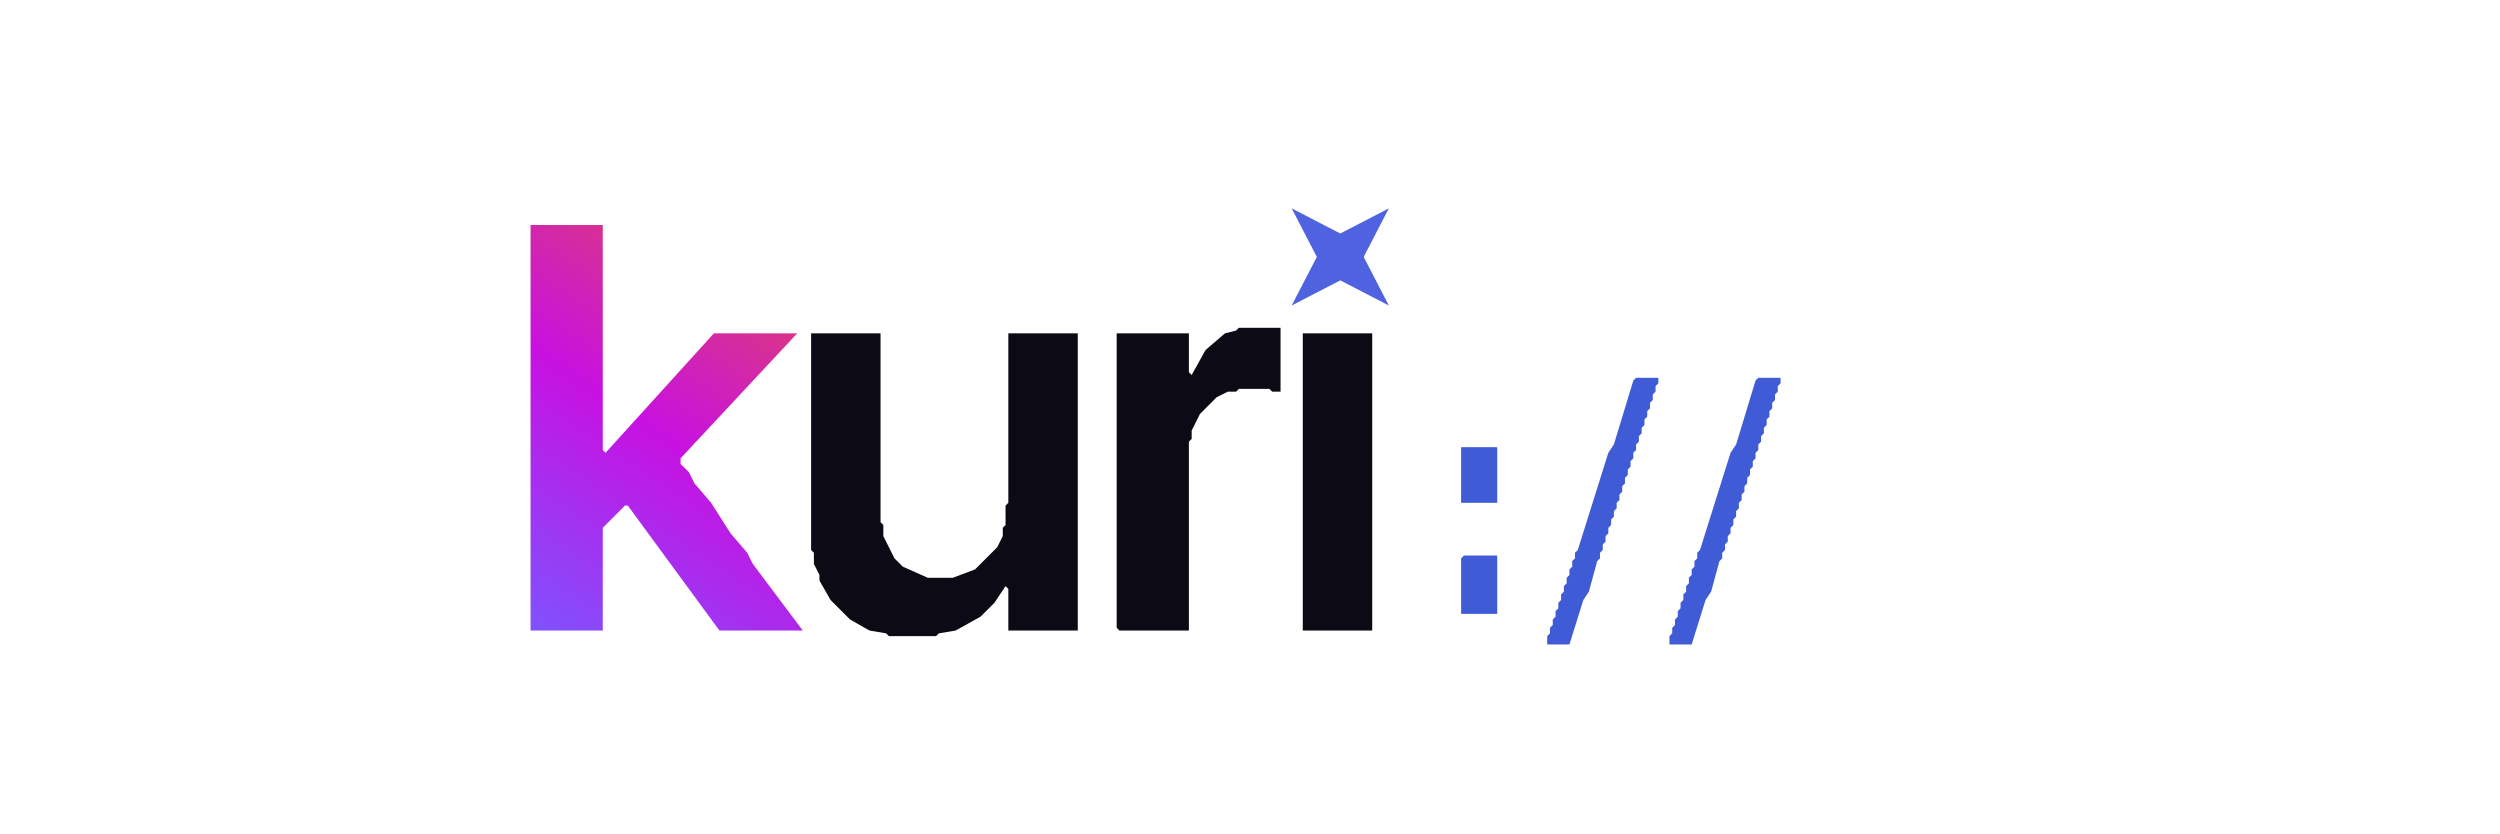
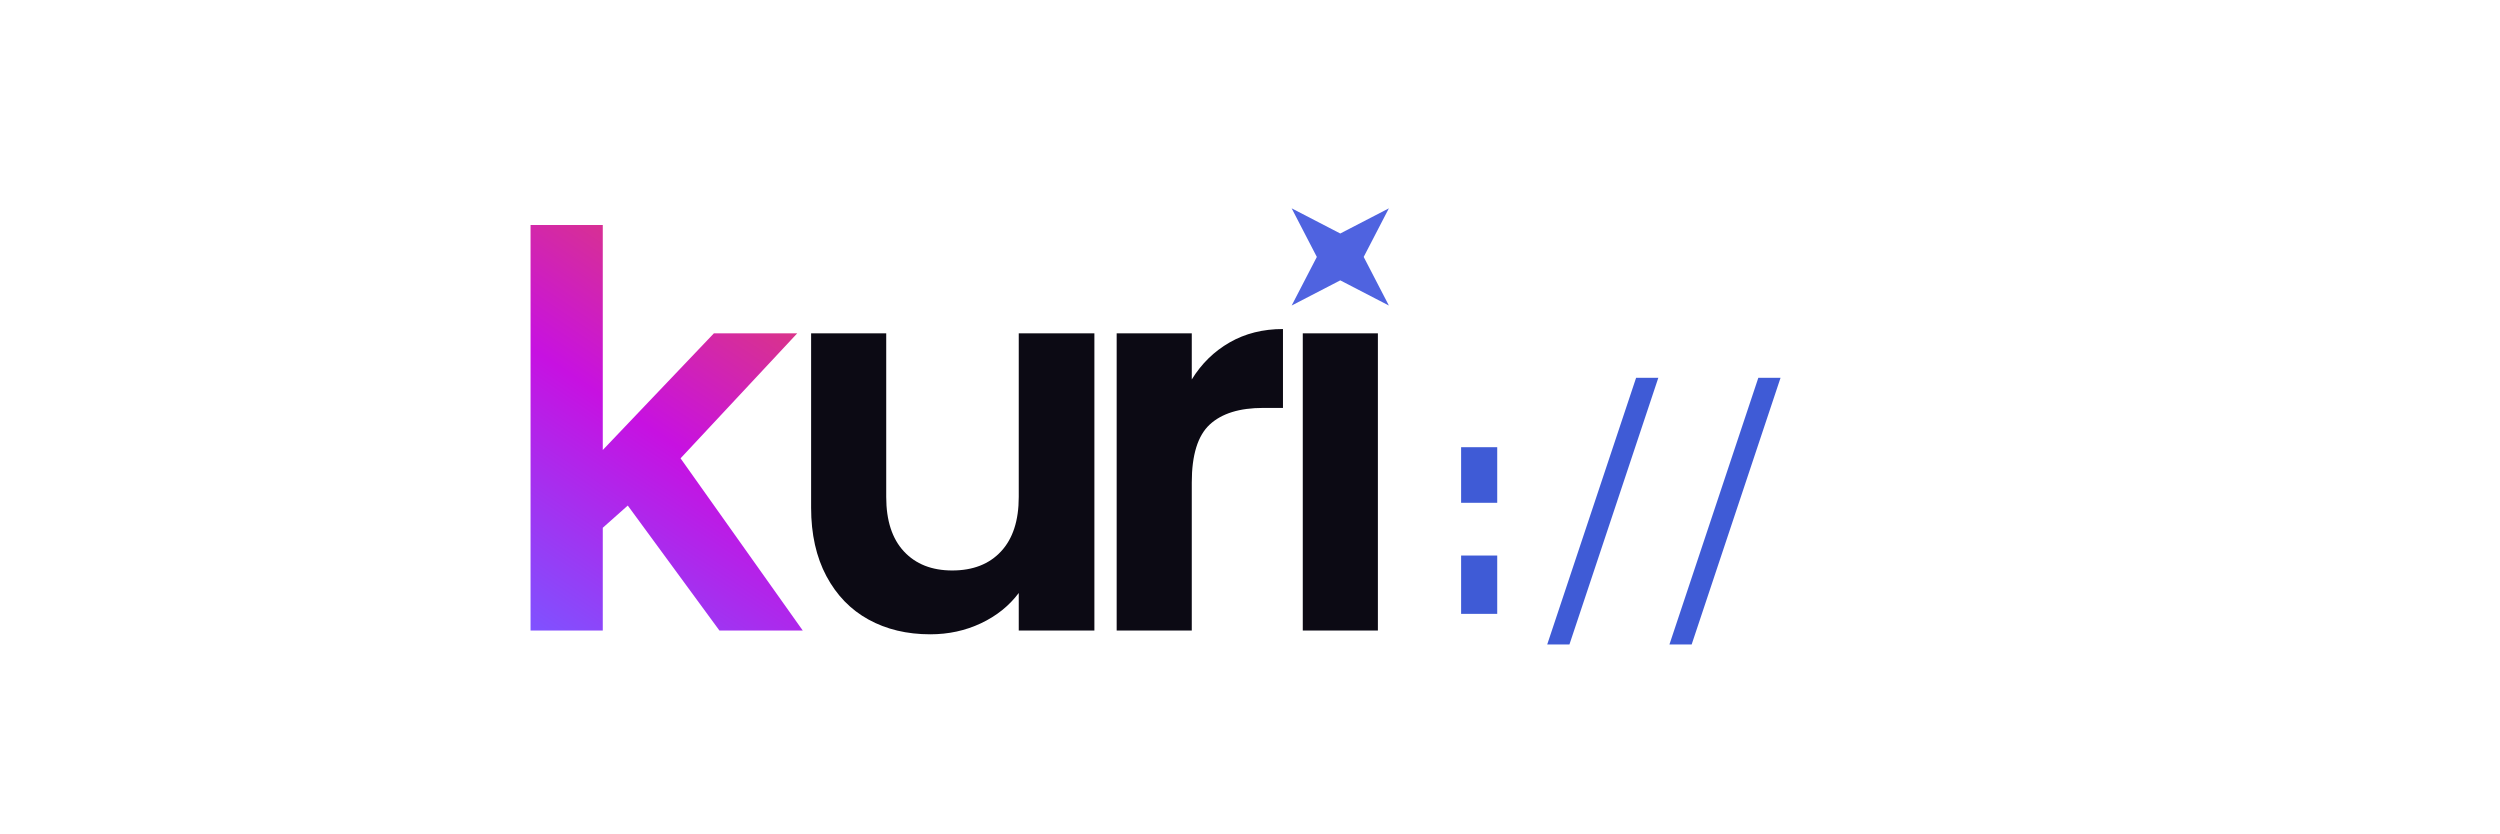
<svg xmlns="http://www.w3.org/2000/svg" width="450" height="150" viewBox="0 0 900 300" fill="none" role="img" aria-label="kuri">
  <defs>
    <linearGradient id="kg" gradientUnits="userSpaceOnUse" x1="191" y1="227" x2="289" y2="81">
      <stop offset="0" stop-color="#7F52FF" />
      <stop offset="0.48" stop-color="#C711E1" />
      <stop offset="1" stop-color="#E44857" />
    </linearGradient>
  </defs>
-   <path d="M191 81L217 81L217 162L218 163L257 120L287 120L245 165L245 167L248 170L250 174L256 181L263 192L269 199L271 203L289 227L259 227L226 182L225 182L217 190L217 227L191 227L191 82Z" fill="url(#kg)" />
-   <path d="M446 118L461 118L461 141L458 141L457 140L446 140L445 141L442 141L438 143L432 149L429 155L429 158L428 159L428 227L403 227L402 226L402 120L428 120L428 134L429 135L434 126L441 120L445 119ZM292 120L317 120L317 188L318 189L318 193L322 201L325 204L334 208L343 208L351 205L359 197L361 193L361 190L362 189L362 182L363 181L363 120L388 120L388 227L363 227L363 212L362 211L358 217L353 222L344 227L338 228L337 229L320 229L319 228L313 227L306 223L299 216L295 209L295 207L293 203L293 199L292 198L292 121ZM469 120L494 120L494 227L469 227L469 121Z" fill="#0c0a14" />
-   <path d="M589 136L597 136L597 138L596 139L596 141L595 142L595 144L594 145L594 147L593 148L593 150L592 151L592 153L591 154L591 156L590 157L590 159L589 160L589 162L588 163L588 165L587 166L587 168L586 169L586 171L585 172L585 174L584 175L584 177L583 178L583 180L582 181L582 183L581 184L581 186L580 187L580 189L579 190L579 192L578 193L578 195L577 196L577 198L576 199L576 201L575 202L572 213L570 216L565 232L557 232L557 229L558 228L558 226L559 225L559 223L560 222L560 220L561 219L561 217L562 216L562 214L563 213L563 211L564 210L564 208L565 207L565 205L566 204L566 202L567 201L567 199L568 198L579 163L581 160L588 137ZM633 136L641 136L641 138L640 139L640 141L639 142L639 144L638 145L638 147L637 148L637 150L636 151L636 153L635 154L635 156L634 157L634 159L633 160L633 162L632 163L632 165L631 166L631 168L630 169L630 171L629 172L629 174L628 175L628 177L627 178L627 180L626 181L626 183L625 184L625 186L624 187L624 189L623 190L623 192L622 193L622 195L621 196L621 198L620 199L620 201L619 202L616 213L614 216L609 232L601 232L601 229L602 228L602 226L603 225L603 223L604 222L604 220L605 219L605 217L606 216L606 214L607 213L607 211L608 210L608 208L609 207L609 205L610 204L610 202L611 201L611 199L612 198L623 163L625 160L632 137ZM526 161L539 161L539 181L526 181L526 162ZM527 200L539 200L539 221L526 221L526 201Z" fill="#3f5bd6" />
+   <path d="M191 81L217 81L217 162L257 120L287 120L245 165L289 227L259 227L226 182L217 190L217 227L191 227Z" fill="url(#kg)" />
+   <path d="M366.75 120L393.98 120L393.98 227L366.75 227L366.75 213.48Q361.53 220.43 353.13 224.39Q344.73 228.35 334.88 228.35L334.88 228.35Q322.32 228.35 312.67 223.04Q303.01 217.73 297.5 207.4Q292 197.06 292 182.77L292 182.77L292 120L319.04 120L319.04 178.91Q319.04 191.66 325.41 198.51Q331.79 205.37 342.8 205.37L342.8 205.37Q354 205.37 360.37 198.51Q366.75 191.66 366.75 178.91L366.75 178.91L366.75 120ZM429.04 136.61Q434.25 128.11 442.66 123.28Q451.06 118.45 461.87 118.45L461.87 118.45L461.87 146.85L454.73 146.85Q441.98 146.85 435.51 152.83Q429.04 158.82 429.04 173.69L429.04 173.69L429.04 227L402 227L402 120L429.04 120L429.04 136.61ZM469 120L496.04 120L496.04 227L469 227L469 120Z" fill="#0c0a14" />
+   <path d="M526 161L539 161L539 181L526 181ZM526 200L539 200L539 221L526 221ZM589 136L597 136L565 232L557 232ZM633 136L641 136L609 232L601 232Z" fill="#3f5bd6" />
  <g transform="translate(456.14 66.14) scale(0.5271)">
-     <path d="M66 50 L83.2 83.2 L50 66 L16.8 83.2 L34 50 L16.8 16.8 L50 34 L83.2 16.8 Z" fill="#4f63e0" />
+     <path d="M66 50L83.2 83.2L50 66L16.8 83.2L34 50L16.8 16.8L50 34L83.2 16.8Z" fill="#4f63e0" />
  </g>
</svg>
